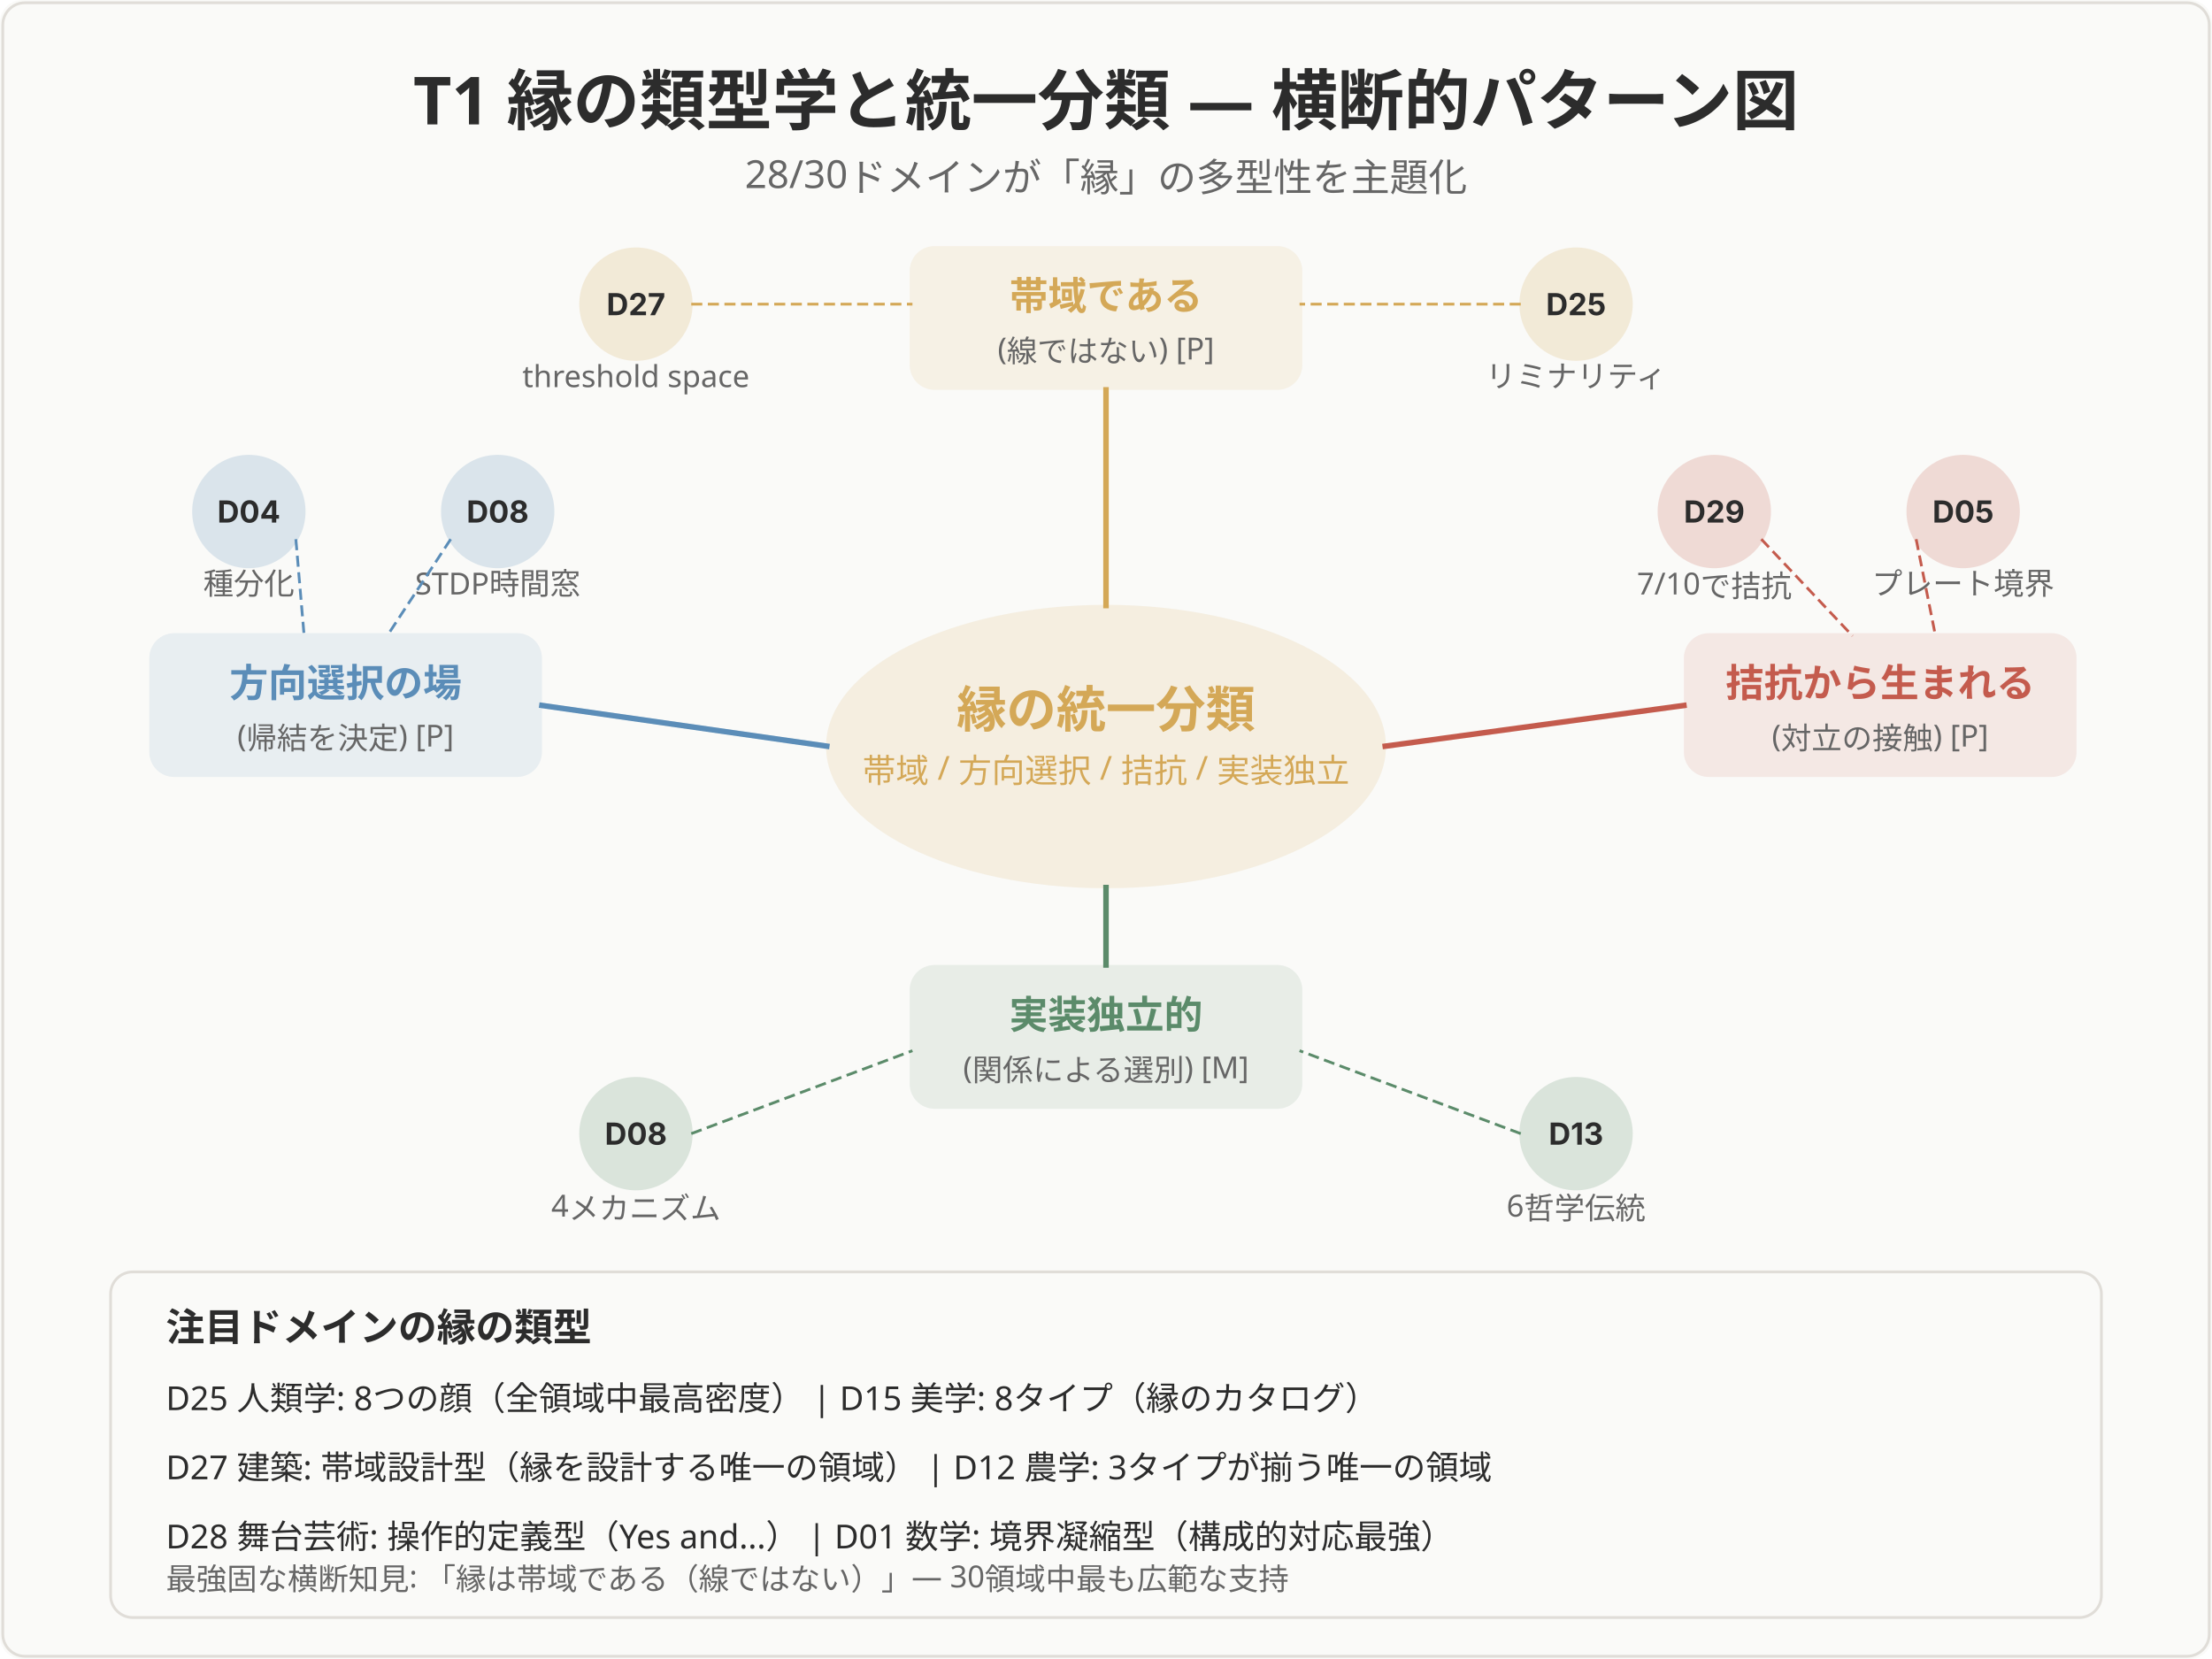
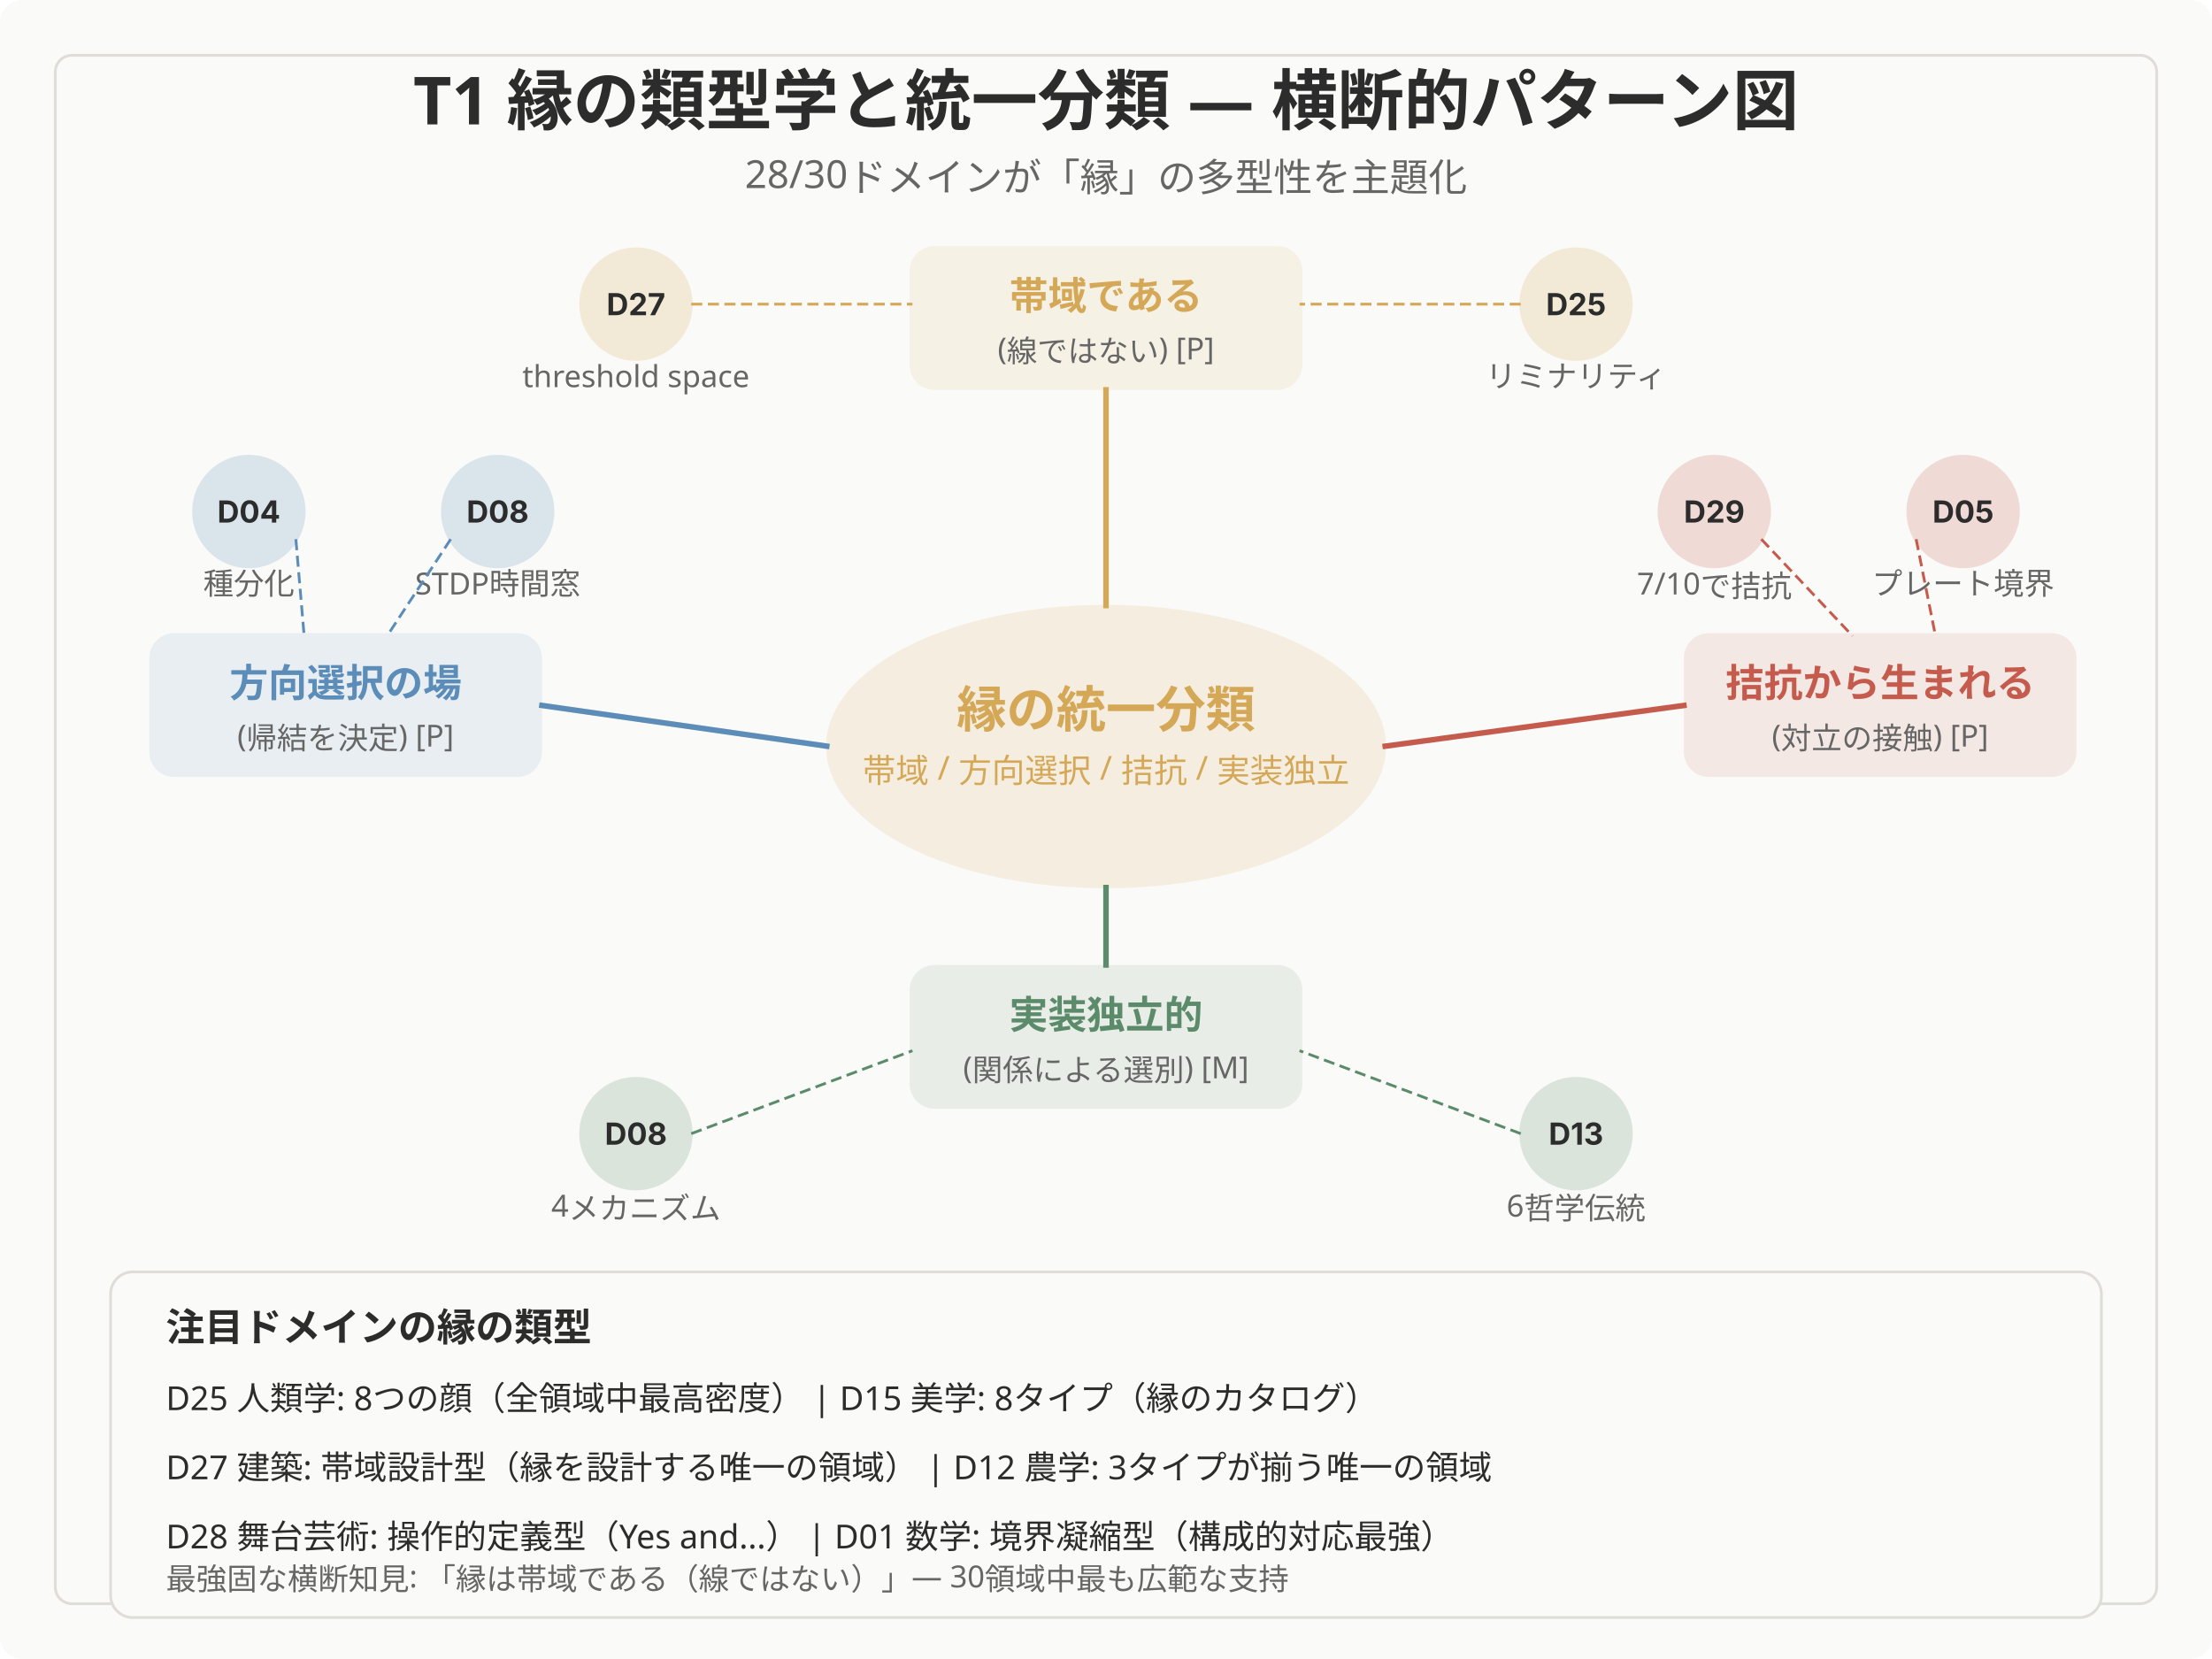
<svg xmlns="http://www.w3.org/2000/svg" viewBox="0 0 800 600">
  <defs>
    <marker id="arrowET" markerWidth="8" markerHeight="6" refX="8" refY="3" orient="auto">
      <polygon points="0 0, 8 3, 0 6" fill="#666666" />
    </marker>
  </defs>
+   <style>
+     .title { font-family: 'Hiragino Sans', 'Noto Sans JP', sans-serif; font-size: 24px; fill: #2C2C2C; font-weight: bold; }
+     .subtitle { font-family: 'Hiragino Sans', 'Noto Sans JP', sans-serif; font-size: 14px; fill: #666666; }
+     .theme-label { font-family: 'Hiragino Sans', 'Noto Sans JP', sans-serif; font-size: 18px; font-weight: bold; }
+     .theme-sub { font-family: 'Hiragino Sans', 'Noto Sans JP', sans-serif; font-size: 12px; }
+     .conv-title { font-family: 'Hiragino Sans', 'Noto Sans JP', sans-serif; font-size: 14px; font-weight: bold; }
+     .conv-sub { font-family: 'Hiragino Sans', 'Noto Sans JP', sans-serif; font-size: 11px; fill: #666666; }
+     .domain-id { font-family: 'Inter', 'Helvetica Neue', sans-serif; font-size: 11px; fill: #2C2C2C; font-weight: bold; }
+     .domain-desc { font-family: 'Hiragino Sans', 'Noto Sans JP', sans-serif; font-size: 11px; fill: #666666; }
+     .summary-title { font-family: 'Hiragino Sans', 'Noto Sans JP', sans-serif; font-size: 14px; fill: #2C2C2C; font-weight: bold; }
+     .summary-text { font-family: 'Hiragino Sans', 'Noto Sans JP', sans-serif; font-size: 12px; fill: #2C2C2C; }
+     .summary-note { font-family: 'Hiragino Sans', 'Noto Sans JP', sans-serif; font-size: 11px; fill: #666666; }
+   </style>
  <rect width="800" height="600" fill="#FAFAF8" rx="8" />
-   <rect x="1" y="1" width="798" height="598" fill="none" stroke="#E0DDD8" stroke-width="1" rx="8" />
-   <text x="400" y="45" text-anchor="middle" font-family="'Hiragino Sans', 'Noto Sans JP', sans-serif" font-size="24" fill="#2C2C2C" font-weight="bold">T1 縁の類型学と統一分類 — 横断的パターン図</text>
-   <text x="400" y="68" text-anchor="middle" font-family="'Hiragino Sans', 'Noto Sans JP', sans-serif" font-size="14" fill="#666666">28/30ドメインが「縁」の多型性を主題化</text>
+   <rect x="20" y="20" width="760" height="560" rx="6" fill="none" stroke="#E0DDD8" stroke-width="1" />
+   <text x="400" y="45" text-anchor="middle" class="title">T1 縁の類型学と統一分類 — 横断的パターン図</text>
+   <text x="400" y="68" text-anchor="middle" class="subtitle">28/30ドメインが「縁」の多型性を主題化</text>
  <ellipse cx="400" cy="270" rx="100" ry="50" fill="#D4A857" opacity="0.15" stroke="#D4A857" stroke-width="2.5" />
-   <text x="400" y="263" text-anchor="middle" font-family="'Hiragino Sans', 'Noto Sans JP', sans-serif" font-size="18" fill="#D4A857" font-weight="bold">縁の統一分類</text>
-   <text x="400" y="283" text-anchor="middle" font-family="'Hiragino Sans', 'Noto Sans JP', sans-serif" font-size="12" fill="#D4A857">帯域 / 方向選択 / 拮抗 / 実装独立</text>
+   <text x="400" y="263" text-anchor="middle" class="theme-label" fill="#D4A857">縁の統一分類</text>
+   <text x="400" y="283" text-anchor="middle" class="theme-sub" fill="#D4A857">帯域 / 方向選択 / 拮抗 / 実装独立</text>
  <rect x="330" y="90" width="140" height="50" rx="8" fill="#D4A857" opacity="0.12" stroke="#D4A857" stroke-width="2" />
-   <text x="400" y="112" text-anchor="middle" font-family="'Hiragino Sans', 'Noto Sans JP', sans-serif" font-size="14" fill="#D4A857" font-weight="bold">帯域である</text>
-   <text x="400" y="130" text-anchor="middle" font-family="'Hiragino Sans', 'Noto Sans JP', sans-serif" font-size="11" fill="#666666">(線ではない) [P]</text>
+   <text x="400" y="112" text-anchor="middle" class="conv-title" fill="#D4A857">帯域である</text>
+   <text x="400" y="130" text-anchor="middle" class="conv-sub">(線ではない) [P]</text>
  <line x1="400" y1="140" x2="400" y2="220" stroke="#D4A857" stroke-width="2" />
  <circle cx="230" cy="110" r="20" fill="#D4A857" opacity="0.2" stroke="#D4A857" stroke-width="1" />
-   <text x="230" y="114" text-anchor="middle" font-family="'Inter', 'Helvetica Neue', sans-serif" font-size="11" fill="#2C2C2C" font-weight="bold">D27</text>
-   <text x="230" y="140" text-anchor="middle" font-family="'Hiragino Sans', 'Noto Sans JP', sans-serif" font-size="11" fill="#666666">threshold space</text>
+   <text x="230" y="114" text-anchor="middle" class="domain-id">D27</text>
+   <text x="230" y="140" text-anchor="middle" class="domain-desc">threshold space</text>
  <line x1="250" y1="110" x2="330" y2="110" stroke="#D4A857" stroke-width="1" stroke-dasharray="4,2" />
  <circle cx="570" cy="110" r="20" fill="#D4A857" opacity="0.2" stroke="#D4A857" stroke-width="1" />
-   <text x="570" y="114" text-anchor="middle" font-family="'Inter', 'Helvetica Neue', sans-serif" font-size="11" fill="#2C2C2C" font-weight="bold">D25</text>
-   <text x="570" y="140" text-anchor="middle" font-family="'Hiragino Sans', 'Noto Sans JP', sans-serif" font-size="11" fill="#666666">リミナリティ</text>
+   <text x="570" y="114" text-anchor="middle" class="domain-id">D25</text>
+   <text x="570" y="140" text-anchor="middle" class="domain-desc">リミナリティ</text>
  <line x1="550" y1="110" x2="470" y2="110" stroke="#D4A857" stroke-width="1" stroke-dasharray="4,2" />
  <rect x="55" y="230" width="140" height="50" rx="8" fill="#5B8DB8" opacity="0.12" stroke="#5B8DB8" stroke-width="2" />
-   <text x="125" y="252" text-anchor="middle" font-family="'Hiragino Sans', 'Noto Sans JP', sans-serif" font-size="14" fill="#5B8DB8" font-weight="bold">方向選択の場</text>
-   <text x="125" y="270" text-anchor="middle" font-family="'Hiragino Sans', 'Noto Sans JP', sans-serif" font-size="11" fill="#666666">(帰結を決定) [P]</text>
+   <text x="125" y="252" text-anchor="middle" class="conv-title" fill="#5B8DB8">方向選択の場</text>
+   <text x="125" y="270" text-anchor="middle" class="conv-sub">(帰結を決定) [P]</text>
  <line x1="195" y1="255" x2="300" y2="270" stroke="#5B8DB8" stroke-width="2" />
  <circle cx="90" cy="185" r="20" fill="#5B8DB8" opacity="0.2" stroke="#5B8DB8" stroke-width="1" />
-   <text x="90" y="189" text-anchor="middle" font-family="'Inter', 'Helvetica Neue', sans-serif" font-size="11" fill="#2C2C2C" font-weight="bold">D04</text>
-   <text x="90" y="215" text-anchor="middle" font-family="'Hiragino Sans', 'Noto Sans JP', sans-serif" font-size="11" fill="#666666">種分化</text>
+   <text x="90" y="189" text-anchor="middle" class="domain-id">D04</text>
+   <text x="90" y="215" text-anchor="middle" class="domain-desc">種分化</text>
  <line x1="107" y1="195" x2="110" y2="230" stroke="#5B8DB8" stroke-width="1" stroke-dasharray="4,2" />
  <circle cx="180" cy="185" r="20" fill="#5B8DB8" opacity="0.2" stroke="#5B8DB8" stroke-width="1" />
-   <text x="180" y="189" text-anchor="middle" font-family="'Inter', 'Helvetica Neue', sans-serif" font-size="11" fill="#2C2C2C" font-weight="bold">D08</text>
-   <text x="180" y="215" text-anchor="middle" font-family="'Hiragino Sans', 'Noto Sans JP', sans-serif" font-size="11" fill="#666666">STDP時間窓</text>
+   <text x="180" y="189" text-anchor="middle" class="domain-id">D08</text>
+   <text x="180" y="215" text-anchor="middle" class="domain-desc">STDP時間窓</text>
  <line x1="163" y1="195" x2="140" y2="230" stroke="#5B8DB8" stroke-width="1" stroke-dasharray="4,2" />
  <rect x="610" y="230" width="140" height="50" rx="8" fill="#C45B4D" opacity="0.12" stroke="#C45B4D" stroke-width="2" />
-   <text x="680" y="252" text-anchor="middle" font-family="'Hiragino Sans', 'Noto Sans JP', sans-serif" font-size="14" fill="#C45B4D" font-weight="bold">拮抗から生まれる</text>
-   <text x="680" y="270" text-anchor="middle" font-family="'Hiragino Sans', 'Noto Sans JP', sans-serif" font-size="11" fill="#666666">(対立の接触) [P]</text>
+   <text x="680" y="252" text-anchor="middle" class="conv-title" fill="#C45B4D">拮抗から生まれる</text>
+   <text x="680" y="270" text-anchor="middle" class="conv-sub">(対立の接触) [P]</text>
  <line x1="610" y1="255" x2="500" y2="270" stroke="#C45B4D" stroke-width="2" />
  <circle cx="620" cy="185" r="20" fill="#C45B4D" opacity="0.2" stroke="#C45B4D" stroke-width="1" />
-   <text x="620" y="189" text-anchor="middle" font-family="'Inter', 'Helvetica Neue', sans-serif" font-size="11" fill="#2C2C2C" font-weight="bold">D29</text>
-   <text x="620" y="215" text-anchor="middle" font-family="'Hiragino Sans', 'Noto Sans JP', sans-serif" font-size="11" fill="#666666">7/10で拮抗</text>
+   <text x="620" y="189" text-anchor="middle" class="domain-id">D29</text>
+   <text x="620" y="215" text-anchor="middle" class="domain-desc">7/10で拮抗</text>
  <line x1="637" y1="195" x2="670" y2="230" stroke="#C45B4D" stroke-width="1" stroke-dasharray="4,2" />
  <circle cx="710" cy="185" r="20" fill="#C45B4D" opacity="0.2" stroke="#C45B4D" stroke-width="1" />
-   <text x="710" y="189" text-anchor="middle" font-family="'Inter', 'Helvetica Neue', sans-serif" font-size="11" fill="#2C2C2C" font-weight="bold">D05</text>
-   <text x="710" y="215" text-anchor="middle" font-family="'Hiragino Sans', 'Noto Sans JP', sans-serif" font-size="11" fill="#666666">プレート境界</text>
+   <text x="710" y="189" text-anchor="middle" class="domain-id">D05</text>
+   <text x="710" y="215" text-anchor="middle" class="domain-desc">プレート境界</text>
  <line x1="693" y1="195" x2="700" y2="230" stroke="#C45B4D" stroke-width="1" stroke-dasharray="4,2" />
  <rect x="330" y="350" width="140" height="50" rx="8" fill="#5B8B6A" opacity="0.12" stroke="#5B8B6A" stroke-width="2" />
-   <text x="400" y="372" text-anchor="middle" font-family="'Hiragino Sans', 'Noto Sans JP', sans-serif" font-size="14" fill="#5B8B6A" font-weight="bold">実装独立的</text>
-   <text x="400" y="390" text-anchor="middle" font-family="'Hiragino Sans', 'Noto Sans JP', sans-serif" font-size="11" fill="#666666">(関係による選別) [M]</text>
+   <text x="400" y="372" text-anchor="middle" class="conv-title" fill="#5B8B6A">実装独立的</text>
+   <text x="400" y="390" text-anchor="middle" class="conv-sub">(関係による選別) [M]</text>
  <line x1="400" y1="320" x2="400" y2="350" stroke="#5B8B6A" stroke-width="2" />
  <circle cx="230" cy="410" r="20" fill="#5B8B6A" opacity="0.2" stroke="#5B8B6A" stroke-width="1" />
-   <text x="230" y="414" text-anchor="middle" font-family="'Inter', 'Helvetica Neue', sans-serif" font-size="11" fill="#2C2C2C" font-weight="bold">D08</text>
-   <text x="230" y="440" text-anchor="middle" font-family="'Hiragino Sans', 'Noto Sans JP', sans-serif" font-size="11" fill="#666666">4メカニズム</text>
+   <text x="230" y="414" text-anchor="middle" class="domain-id">D08</text>
+   <text x="230" y="440" text-anchor="middle" class="domain-desc">4メカニズム</text>
  <line x1="250" y1="410" x2="330" y2="380" stroke="#5B8B6A" stroke-width="1" stroke-dasharray="4,2" />
  <circle cx="570" cy="410" r="20" fill="#5B8B6A" opacity="0.2" stroke="#5B8B6A" stroke-width="1" />
-   <text x="570" y="414" text-anchor="middle" font-family="'Inter', 'Helvetica Neue', sans-serif" font-size="11" fill="#2C2C2C" font-weight="bold">D13</text>
-   <text x="570" y="440" text-anchor="middle" font-family="'Hiragino Sans', 'Noto Sans JP', sans-serif" font-size="11" fill="#666666">6哲学伝統</text>
+   <text x="570" y="414" text-anchor="middle" class="domain-id">D13</text>
+   <text x="570" y="440" text-anchor="middle" class="domain-desc">6哲学伝統</text>
  <line x1="550" y1="410" x2="470" y2="380" stroke="#5B8B6A" stroke-width="1" stroke-dasharray="4,2" />
  <rect x="40" y="460" width="720" height="125" rx="8" fill="#FAFAF8" stroke="#E0DDD8" stroke-width="1" />
-   <text x="60" y="485" font-family="'Hiragino Sans', 'Noto Sans JP', sans-serif" font-size="14" fill="#2C2C2C" font-weight="bold">注目ドメインの縁の類型</text>
-   <text x="60" y="510" text-anchor="start" font-family="'Hiragino Sans', 'Noto Sans JP', sans-serif" font-size="12" fill="#2C2C2C">D25 人類学: 8つの顔（全領域中最高密度） | D15 美学: 8タイプ（縁のカタログ）</text>
-   <text x="60" y="535" text-anchor="start" font-family="'Hiragino Sans', 'Noto Sans JP', sans-serif" font-size="12" fill="#2C2C2C">D27 建築: 帯域設計型（縁を設計する唯一の領域） | D12 農学: 3タイプが揃う唯一の領域</text>
-   <text x="60" y="560" text-anchor="start" font-family="'Hiragino Sans', 'Noto Sans JP', sans-serif" font-size="12" fill="#2C2C2C">D28 舞台芸術: 操作的定義型（Yes and...） | D01 数学: 境界凝縮型（構成的対応最強）</text>
-   <text x="60" y="575" text-anchor="start" font-family="'Hiragino Sans', 'Noto Sans JP', sans-serif" font-size="11" fill="#666666">最強固な横断知見: 「縁は帯域である（線ではない）」— 30領域中最も広範な支持</text>
+   <text x="60" y="485" class="summary-title">注目ドメインの縁の類型</text>
+   <text x="60" y="510" text-anchor="start" class="summary-text">D25 人類学: 8つの顔（全領域中最高密度） | D15 美学: 8タイプ（縁のカタログ）</text>
+   <text x="60" y="535" text-anchor="start" class="summary-text">D27 建築: 帯域設計型（縁を設計する唯一の領域） | D12 農学: 3タイプが揃う唯一の領域</text>
+   <text x="60" y="560" text-anchor="start" class="summary-text">D28 舞台芸術: 操作的定義型（Yes and...） | D01 数学: 境界凝縮型（構成的対応最強）</text>
+   <text x="60" y="575" text-anchor="start" class="summary-note">最強固な横断知見: 「縁は帯域である（線ではない）」— 30領域中最も広範な支持</text>
</svg>
